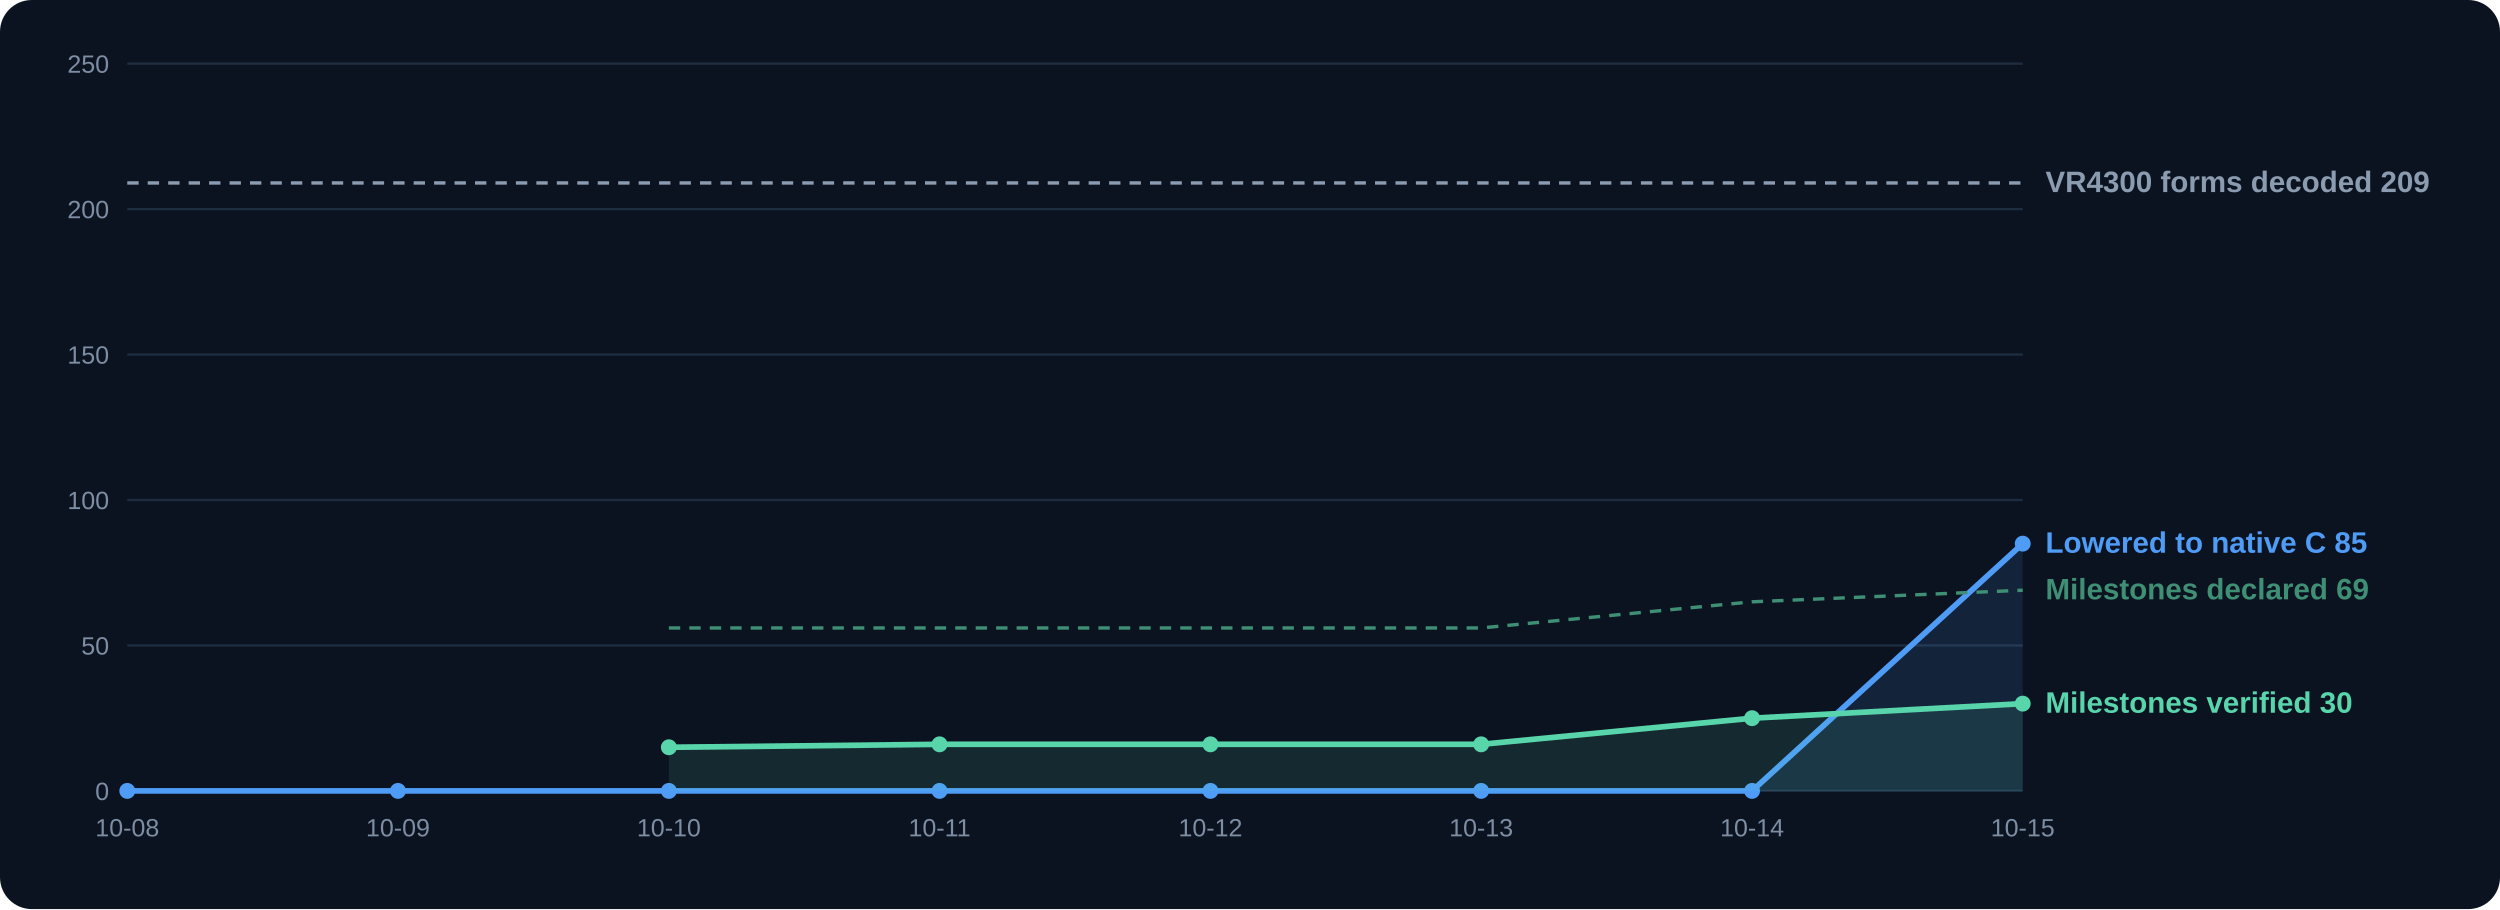
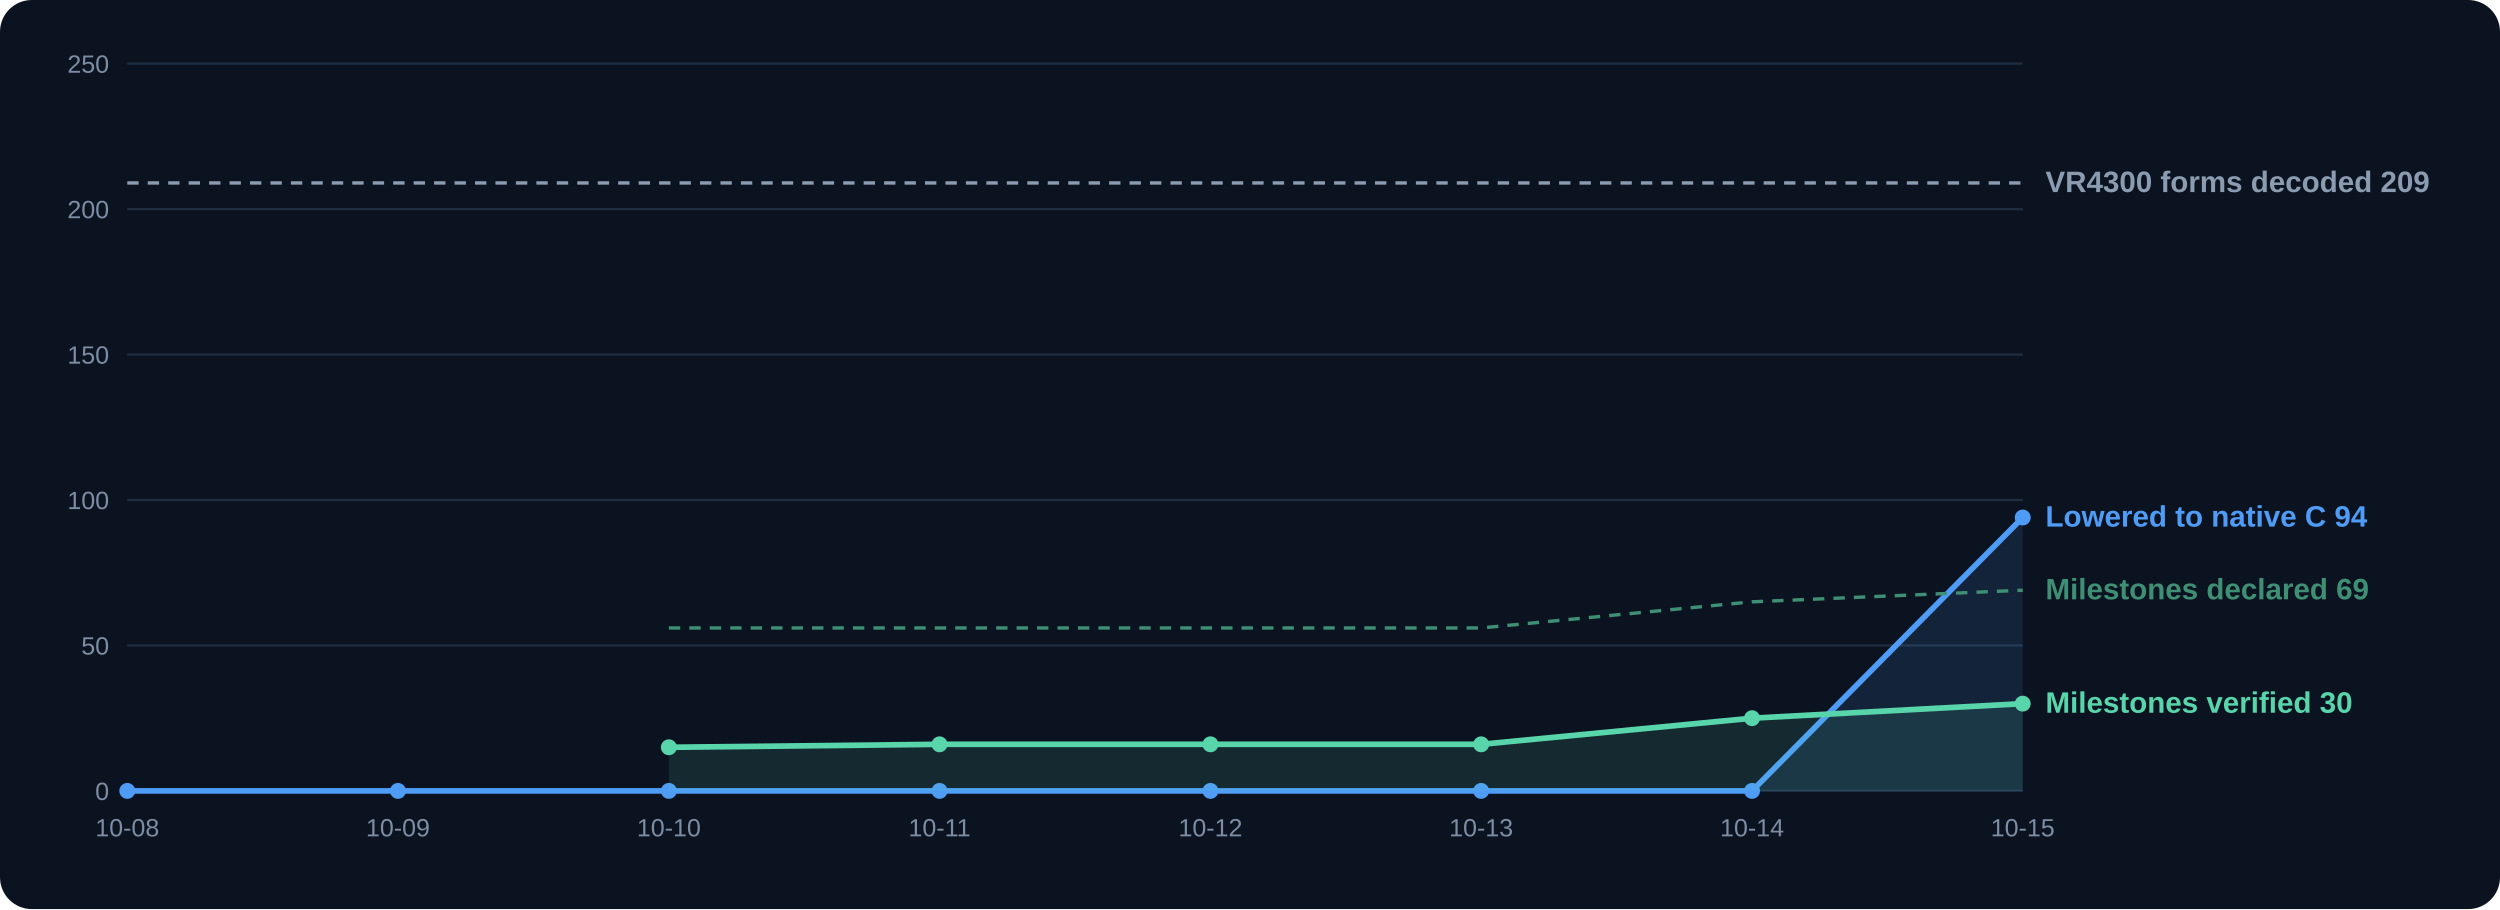
<svg xmlns="http://www.w3.org/2000/svg" viewBox="0 0 1100 400" width="1100" height="400" role="img" aria-labelledby="t d">
  <rect width="1100" height="400" rx="14" fill="#0b1320" />
  <line x1="56" x2="890" y1="348.0" y2="348.0" stroke="#1f2d40" />
  <text x="48" y="352.0" fill="#7d8da3" font-size="11" font-family="Segoe UI,Arial,sans-serif" text-anchor="end">0</text>
  <line x1="56" x2="890" y1="284.0" y2="284.0" stroke="#1f2d40" />
  <text x="48" y="288.0" fill="#7d8da3" font-size="11" font-family="Segoe UI,Arial,sans-serif" text-anchor="end">50</text>
  <line x1="56" x2="890" y1="220.0" y2="220.0" stroke="#1f2d40" />
  <text x="48" y="224.0" fill="#7d8da3" font-size="11" font-family="Segoe UI,Arial,sans-serif" text-anchor="end">100</text>
  <line x1="56" x2="890" y1="156.0" y2="156.0" stroke="#1f2d40" />
  <text x="48" y="160.0" fill="#7d8da3" font-size="11" font-family="Segoe UI,Arial,sans-serif" text-anchor="end">150</text>
  <line x1="56" x2="890" y1="92.0" y2="92.0" stroke="#1f2d40" />
  <text x="48" y="96.0" fill="#7d8da3" font-size="11" font-family="Segoe UI,Arial,sans-serif" text-anchor="end">200</text>
  <line x1="56" x2="890" y1="28.0" y2="28.0" stroke="#1f2d40" />
  <text x="48" y="32.0" fill="#7d8da3" font-size="11" font-family="Segoe UI,Arial,sans-serif" text-anchor="end">250</text>
  <text x="56.0" y="368" fill="#7d8da3" font-size="11" font-family="Segoe UI,Arial,sans-serif" text-anchor="middle">10-08</text>
  <text x="175.1" y="368" fill="#7d8da3" font-size="11" font-family="Segoe UI,Arial,sans-serif" text-anchor="middle">10-09</text>
  <text x="294.3" y="368" fill="#7d8da3" font-size="11" font-family="Segoe UI,Arial,sans-serif" text-anchor="middle">10-10</text>
  <text x="413.4" y="368" fill="#7d8da3" font-size="11" font-family="Segoe UI,Arial,sans-serif" text-anchor="middle">10-11</text>
  <text x="532.6" y="368" fill="#7d8da3" font-size="11" font-family="Segoe UI,Arial,sans-serif" text-anchor="middle">10-12</text>
  <text x="651.7" y="368" fill="#7d8da3" font-size="11" font-family="Segoe UI,Arial,sans-serif" text-anchor="middle">10-13</text>
  <text x="770.9" y="368" fill="#7d8da3" font-size="11" font-family="Segoe UI,Arial,sans-serif" text-anchor="middle">10-14</text>
  <text x="890.0" y="368" fill="#7d8da3" font-size="11" font-family="Segoe UI,Arial,sans-serif" text-anchor="middle">10-15</text>
  <path d="M56.0,80.5 L175.1,80.5 L294.3,80.5 L413.4,80.5 L532.6,80.5 L651.7,80.5 L770.9,80.5 L890.0,80.5" fill="none" stroke="#8b9bb0" stroke-width="1.5" stroke-dasharray="5 4" />
-   <path d="M56.0,348.0 L175.1,348.0 L294.3,348.0 L413.4,348.0 L532.6,348.0 L651.7,348.0 L770.9,348.0 L890.0,239.2 L890.0,348.0 L56.0,348.0 Z" fill="#4f9cf7" fill-opacity="0.12" />
-   <path d="M56.0,348.0 L175.1,348.0 L294.3,348.0 L413.4,348.0 L532.6,348.0 L651.7,348.0 L770.9,348.0 L890.0,239.2" fill="none" stroke="#4f9cf7" stroke-width="2.5" />
+   <path d="M56.0,348.0 L175.1,348.0 L294.3,348.0 L413.4,348.0 L532.6,348.0 L651.7,348.0 L770.9,348.0 L890.0,227.7 L890.0,348.0 L56.0,348.0 Z" fill="#4f9cf7" fill-opacity="0.12" />
+   <path d="M56.0,348.0 L175.1,348.0 L294.3,348.0 L413.4,348.0 L532.6,348.0 L651.7,348.0 L770.9,348.0 L890.0,227.7" fill="none" stroke="#4f9cf7" stroke-width="2.5" />
  <circle cx="56.0" cy="348.0" r="3.5" fill="#4f9cf7" />
  <circle cx="175.1" cy="348.0" r="3.5" fill="#4f9cf7" />
  <circle cx="294.3" cy="348.0" r="3.5" fill="#4f9cf7" />
  <circle cx="413.4" cy="348.0" r="3.5" fill="#4f9cf7" />
  <circle cx="532.6" cy="348.0" r="3.5" fill="#4f9cf7" />
  <circle cx="651.7" cy="348.0" r="3.5" fill="#4f9cf7" />
  <circle cx="770.9" cy="348.0" r="3.5" fill="#4f9cf7" />
-   <circle cx="890.0" cy="239.2" r="3.5" fill="#4f9cf7" />
+   <circle cx="890.0" cy="227.7" r="3.5" fill="#4f9cf7" />
  <path d="M294.3,276.3 L413.4,276.3 L532.6,276.3 L651.7,276.3 L770.9,264.8 L890.0,259.7" fill="none" stroke="#3f8f74" stroke-width="1.5" stroke-dasharray="5 4" />
  <path d="M294.3,328.8 L413.4,327.5 L532.6,327.5 L651.7,327.5 L770.9,316.0 L890.0,309.6 L890.0,348.0 L294.3,348.0 Z" fill="#58d5ab" fill-opacity="0.12" />
  <path d="M294.3,328.8 L413.4,327.5 L532.6,327.5 L651.7,327.5 L770.9,316.0 L890.0,309.6" fill="none" stroke="#58d5ab" stroke-width="2.5" />
  <circle cx="294.3" cy="328.8" r="3.5" fill="#58d5ab" />
  <circle cx="413.4" cy="327.5" r="3.5" fill="#58d5ab" />
  <circle cx="532.6" cy="327.5" r="3.5" fill="#58d5ab" />
  <circle cx="651.7" cy="327.5" r="3.5" fill="#58d5ab" />
  <circle cx="770.9" cy="316.0" r="3.5" fill="#58d5ab" />
  <circle cx="890.0" cy="309.6" r="3.5" fill="#58d5ab" />
  <text x="900" y="84.5" fill="#8b9bb0" font-size="13" font-weight="600" font-family="Segoe UI,Arial,sans-serif">VR4300 forms decoded 209</text>
-   <text x="900" y="243.2" fill="#4f9cf7" font-size="13" font-weight="600" font-family="Segoe UI,Arial,sans-serif">Lowered to native C 85</text>
+   <text x="900" y="231.7" fill="#4f9cf7" font-size="13" font-weight="600" font-family="Segoe UI,Arial,sans-serif">Lowered to native C 94</text>
  <text x="900" y="263.7" fill="#3f8f74" font-size="13" font-weight="600" font-family="Segoe UI,Arial,sans-serif">Milestones declared 69</text>
  <text x="900" y="313.6" fill="#58d5ab" font-size="13" font-weight="600" font-family="Segoe UI,Arial,sans-serif">Milestones verified 30</text>
</svg>
